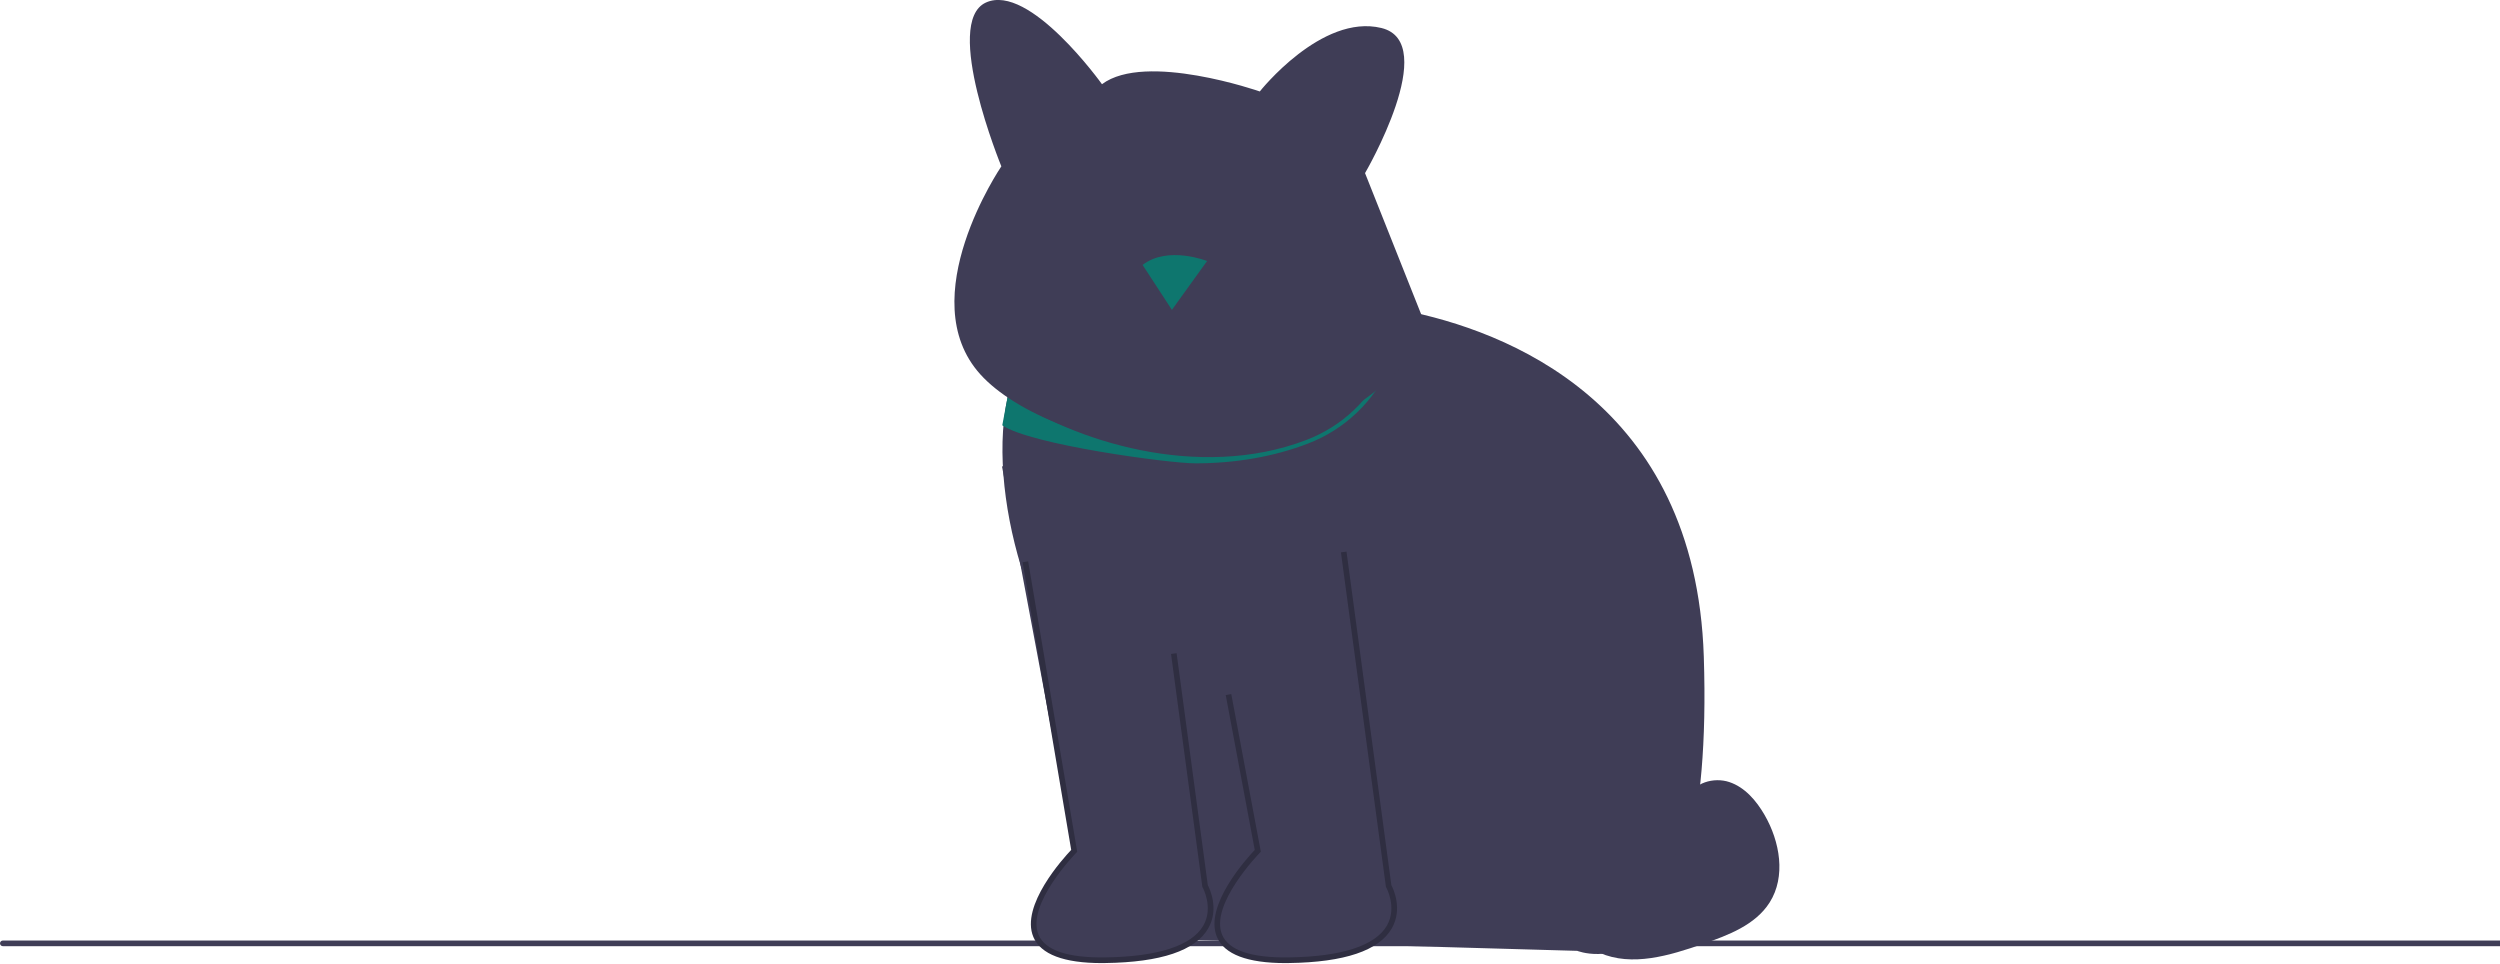
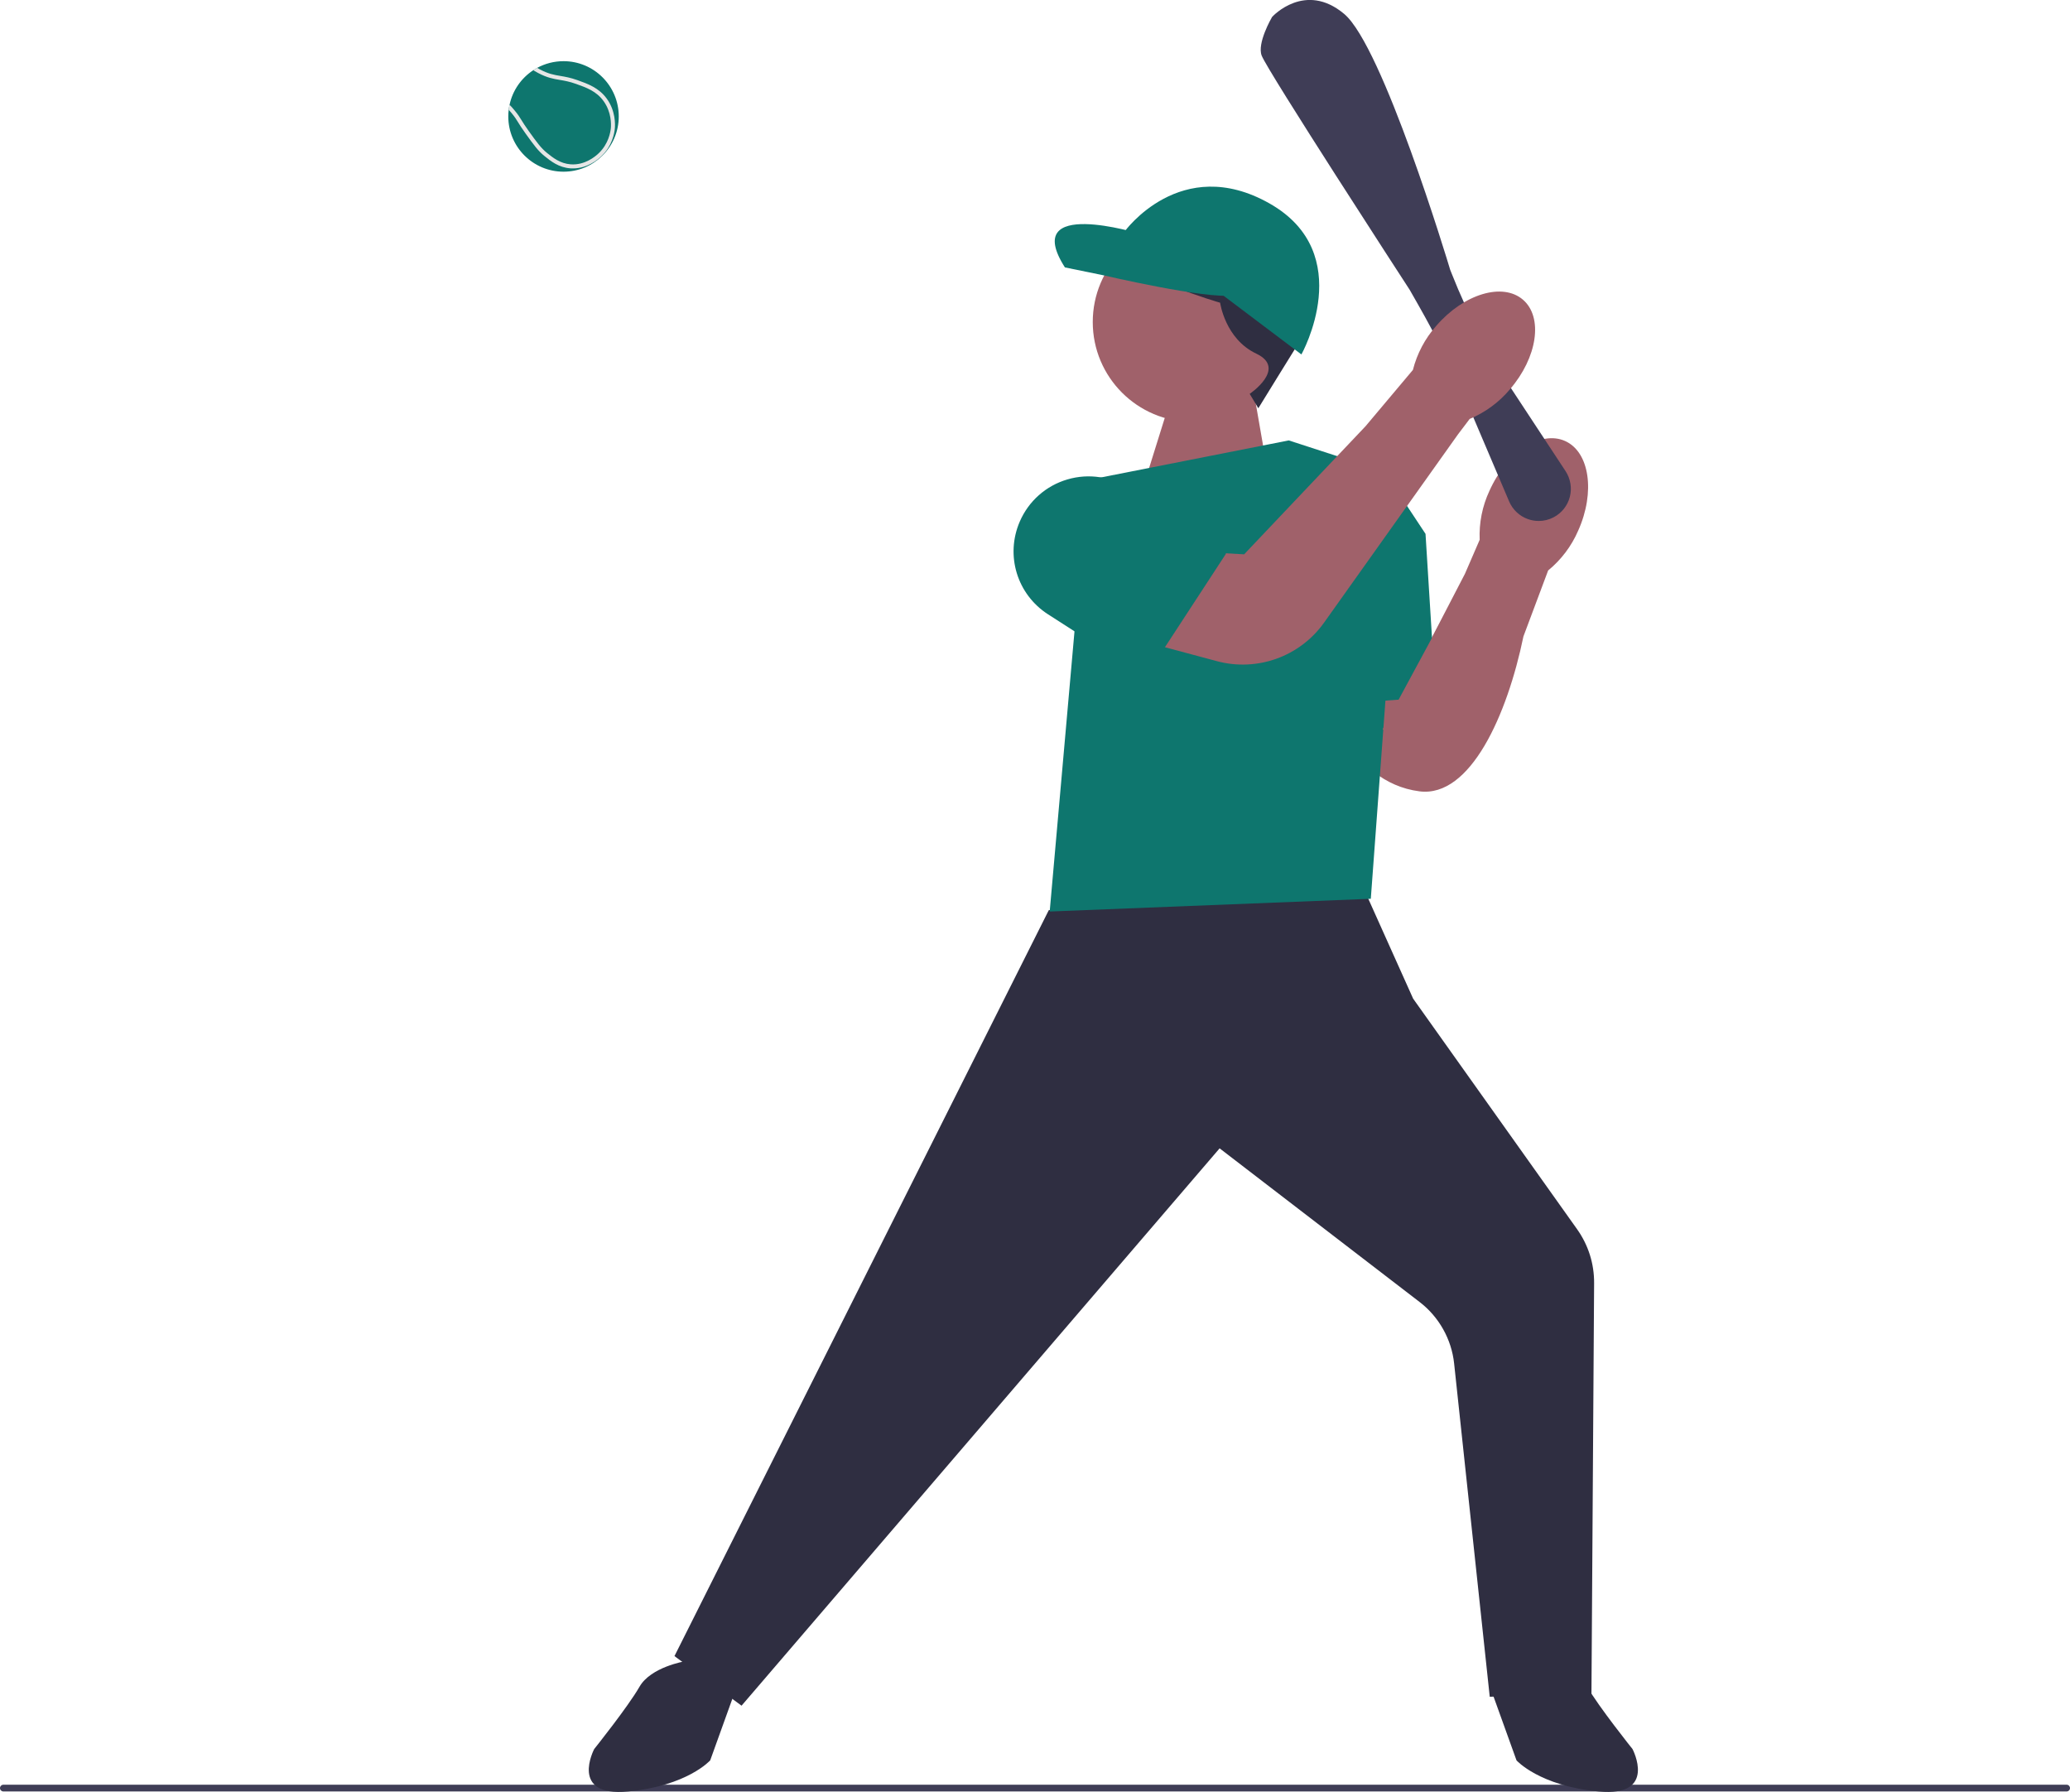
- <svg xmlns="http://www.w3.org/2000/svg" width="888" height="342.09" viewBox="0 0 888 342.09">
-   <path d="m560.17,337.74l-141.49-4.02s10.65-63.71-23.52-81.39c-23.29-12.06-43.96-68.39-38.08-106.72.08-.51.16-1.02.25-1.52,2.98-17.16,11.5-30.45,27.79-34.06,52.66-11.66,90.24-2.62,90.24-2.62,0,0,8.7.11,21.59,2.53.46.08.92.17,1.38.27,36.49,7.15,103.94,32.61,106.86,123.01,4.02,124.2-45.02,104.5-45.02,104.5Z" fill="#3f3d56" />
-   <path d="m496.95,109.95c-.24,6.48-1.71,12.92-4.39,19.04-5.56,12.69-15.7,22.38-28.54,27.29-38.46,14.72-83.34.12-106.04-15.71-.09.5-1.89,9.99-1.97,10.5,10.05,6.88,59.24,13.51,68.57,13.51,14.17,0,27.81-2.35,39.94-7,13.19-5.05,23.6-15.01,29.31-28.04,2.73-6.22,4.23-12.75,4.5-19.33-.46-.1-.92-.19-1.38-.27,0,0,0,0,0,0Z" fill="#0e766e" />
-   <path d="m507.41,118.2l-22.55-56.71s27.07-46.4,5.8-51.55c-21.27-5.16-43.18,22.55-43.18,22.55,0,0-40.6-14.18-56.06-2.58,0,0-25.78-36.09-41.24-29-15.47,7.09,5.5,58.18,5.5,58.18,0,0-31.92,46.86-7.43,73.92,24.49,27.07,116.64,48.98,159.17-14.82h0Z" fill="#3f3d56" />
-   <path d="m1,336.08h887v-2H1c-.55,0-1,.45-1,1h0c0,.55.45,1,1,1Z" fill="#3f3d56" />
-   <path d="m555.78,303.8c7.68,3.42,15.7,6.9,24.1,6.57s17.23-5.74,18.54-14.04c.68-4.29-.66-8.88.98-12.9,2.21-5.4,9.33-7.49,14.86-5.64,5.54,1.85,9.6,6.63,12.52,11.68,5.46,9.46,7.64,21.88,1.79,31.1-5.07,7.99-14.69,11.61-23.63,14.71-11.92,4.13-25.22,8.22-36.77,3.15-11.61-5.1-17.94-19.83-13.64-31.76" fill="#3f3d56" />
-   <path d="m428.74,92.71s-13.88-5.55-22.89,1.39l10.41,15.96s12.49-17.34,12.49-17.34Z" fill="#0e766e" />
-   <path d="m355.89,165.55l25.67,136.68s-38.85,39.55,11.1,38.85c49.95-.69,35.38-26.36,35.38-26.36l-15.96-118.64" fill="#3f3d56" />
-   <path d="m391.4,342.09c-13.53,0-21.71-3.1-24.33-9.23-4.77-11.16,10.76-28.17,13.42-30.97l-17.26-102.18,1.97-.33,17.43,103.18-.36.36c-.18.18-17.94,18.45-13.36,29.15,2.35,5.5,10.32,8.19,23.74,8,18.65-.26,30.67-4.17,34.77-11.3,3.69-6.42-.21-13.5-.25-13.57l-.09-.17-.03-.19-11.1-82.56,1.98-.27,11.08,82.38c.66,1.25,4.11,8.46.16,15.36-4.53,7.9-16.81,12.05-36.49,12.32-.43,0-.85,0-1.27,0Z" fill="#2f2e41" />
-   <path d="m421.1,165.55l25.67,136.68s-38.85,39.55,11.1,38.85c49.95-.69,35.38-26.36,35.38-26.36l-15.96-118.64" fill="#3f3d56" />
-   <path d="m456.61,342.09c-13.53,0-21.71-3.1-24.33-9.23-4.77-11.14,10.73-28.13,13.41-30.96l-10.31-55,1.97-.37,10.5,56.02-.37.37c-.18.18-17.94,18.45-13.36,29.15,2.35,5.5,10.33,8.2,23.74,8,18.66-.26,30.69-4.17,34.78-11.32,3.69-6.44-.22-13.48-.26-13.55l-.1-.17-15.98-118.83,1.98-.27,15.93,118.46c.66,1.25,4.11,8.46.16,15.36-4.53,7.9-16.81,12.05-36.49,12.32-.43,0-.85,0-1.27,0Z" fill="#2f2e41" />
+ <svg xmlns="http://www.w3.org/2000/svg" width="731.67" height="633.32" viewBox="0 0 731.67 633.32">
+   <path d="m0,631.95c0,.66.53,1.19,1.19,1.19h729.29c.66,0,1.19-.53,1.19-1.19s-.53-1.19-1.19-1.19H1.19c-.66,0-1.19.53-1.19,1.19Z" fill="#3f3d56" />
+   <polygon points="443.53 140.65 447.53 163.65 404.53 170.65 414.53 138.65 443.53 140.65" fill="#a0616a" />
+   <path d="m553.2,155.86c8.66,3.88,10.74,18.07,4.63,31.68-2.36,5.47-6.01,10.3-10.62,14.08l-8.73,23.3c-5.73,27.78-18.76,57.03-36.72,54.76-25.41-3.21-33.42-34.09-33.42-34.09l34.2-13.38,15.27-29.43,5.2-12.01c-.25-5.96.93-11.89,3.45-17.29,6.1-13.62,18.07-21.5,26.74-17.62h0Z" fill="#a0616a" />
+   <path d="m262.11,602.83l-23.71-17.53.19-.38,132.11-263.23.25-.04,106.38-18.06,22.16,49.35,57.94,81.47c3.99,5.61,6.08,12.22,6.03,19.11l-.94,145.12-35.95,1.03-.05-.46-12.54-117.33c-.91-8.55-5.35-16.46-12.17-21.7l-70.72-54.33-168.99,196.99h0Z" fill="#2f2e41" />
+   <path d="m242.03,587.15s-12,2-16,9-16,22-16,22c0,0-9,17,12,15s29-11,29-11l9-25-18-10h0Z" fill="#2f2e41" />
+   <path d="m545.03,587.15s12,2,16,9,16,22,16,22c0,0,9,17-12,15s-29-11-29-11l-9-25,18-10Z" fill="#2f2e41" />
+   <polygon points="384.53 169.65 455.53 155.65 495.53 168.65 484.53 317.65 371.03 322.15 384.53 169.65" fill="#0e766e" />
+   <polygon points="488.41 165.32 503.87 188.68 507.46 246.27 461.53 249.76 462.77 175.14 488.41 165.32" fill="#0e766e" />
+   <polygon points="530.91 221.37 512.33 213.99 488.7 257.76 510.28 268.52 530.91 221.37" fill="#a0616a" />
+   <path d="m543.87,184.12c-1.29,0-2.58-.22-3.82-.66-2.98-1.06-5.39-3.34-6.63-6.25l-14.1-33.12c-5.31-12.48-11.41-24.77-18.13-36.54l-2.94-5.16c-2.03-3.12-50-76.94-52.28-82.71-1.72-4.35,3.42-13.26,3.64-13.64l.06-.08c.11-.13,11.62-12.67,25.47-1.02,13.6,11.43,36.48,87.19,37.45,90.41l.62,1.56c5.64,14.26,12.78,27.99,21.21,40.8l18.95,28.8c1.76,2.68,2.31,6,1.51,9.1-.8,3.1-2.89,5.73-5.74,7.22-1.64.86-3.45,1.29-5.27,1.29h0Z" fill="#3f3d56" />
+   <path d="m417.43,194.66l22.33,1.25,42.89-45.25,16.76-19.92c1.47-5.78,4.3-11.12,8.25-15.58,9.75-11.3,23.47-15.43,30.66-9.23,7.19,6.2,5.12,20.38-4.63,31.68-3.83,4.57-8.71,8.15-14.21,10.45l-4.13,5.45-47.34,66.54c-8.54,12.01-23.64,17.44-37.88,13.62l-28.97-7.77,16.27-31.25Z" fill="#a0616a" />
+   <path d="m404.9,239.25l-34.45-22.13c-10.95-7.03-15.16-20.81-10.01-32.76,3.13-7.26,9.27-12.7,16.85-14.92,7.57-2.23,15.69-.98,22.25,3.44l33.83,22.77-28.47,43.6Z" fill="#0e766e" />
+   <g>
+     <circle cx="421.55" cy="113.81" r="35.3" fill="#a0616a" />
+     <path d="m444.77,144.28l-3.05-5.08s13.35-9,2.32-14.22c-11.03-5.22-12.77-17.99-12.77-17.99,0,0-32.22-9.28-30.48-16.25,1.74-6.97-3.19-11.9,4.93-14.8,8.13-2.9,44.4,0,48.47,8.41,4.06,8.42,8.13,31.63,6.1,34.83s-15.52,25.11-15.52,25.11Z" fill="#2f2e41" />
+     <path d="m435.62,104.37l-32.8-21.76s-42.37-13.05-26.41,11.9l13.5,2.76s36.71,8.56,45.71,7.1h0Z" fill="#0e766e" />
+     <path d="m425.75,99.44l34.25,25.83s20.02-35.7-11.33-53.4c-31.35-17.7-51.22,10.02-51.22,10.02l8.27,8.85s20.03,8.7,20.03,8.7Z" fill="#0e766e" />
+   </g>
+   <path d="m179.66,41.15c0,10.78,8.74,19.53,19.53,19.53,5.28,0,10.07-2.1,13.58-5.51,3.67-3.55,5.94-8.52,5.94-14.02,0-10.78-8.74-19.53-19.52-19.53-3.38,0-6.55.86-9.32,2.36-.47.26-.93.54-1.38.84-4.22,2.76-7.29,7.11-8.38,12.2-.14.58-.24,1.17-.3,1.77-.1.77-.15,1.56-.15,2.36Z" fill="#0e766e" />
+   <path d="m179.81,38.79c.31.34.63.71.98,1.13,1.18,1.42,1.65,2.19,2.31,3.26.57.93,1.29,2.09,2.7,4.05,2.91,4.04,4.37,6.07,6.64,7.91,2.24,1.81,5.03,4.07,9.22,4.36.29.02.58.02.86.02,5.07,0,8.77-3.05,10.18-4.42,3.69-3.6,4.46-7.97,4.62-9.68.13-1.38.31-6.22-2.86-10.57-2.8-3.84-6.67-5.21-10.42-6.55-2.45-.87-4.31-1.18-5.96-1.46-2.26-.38-4.2-.71-7.17-2.27-.41-.22-.75-.41-1.04-.59-.47.26-.93.54-1.38.84.07.04.15.09.23.14.39.23.87.51,1.53.86,3.17,1.67,5.32,2.04,7.59,2.42,1.67.28,3.4.57,5.73,1.4,3.7,1.32,7.2,2.56,9.74,6.05,2.88,3.95,2.71,8.34,2.6,9.59-.15,1.56-.85,5.53-4.2,8.8-1.35,1.31-5.01,4.34-9.95,4-3.75-.26-6.34-2.36-8.43-4.04-2.12-1.72-3.54-3.7-6.37-7.63-1.39-1.93-2.09-3.07-2.65-3.98-.66-1.07-1.18-1.92-2.42-3.41-.67-.81-1.26-1.46-1.78-2-.14.58-.24,1.17-.3,1.77,0,0,0,0,0,0Z" fill="#e6e6e6" />
</svg>
